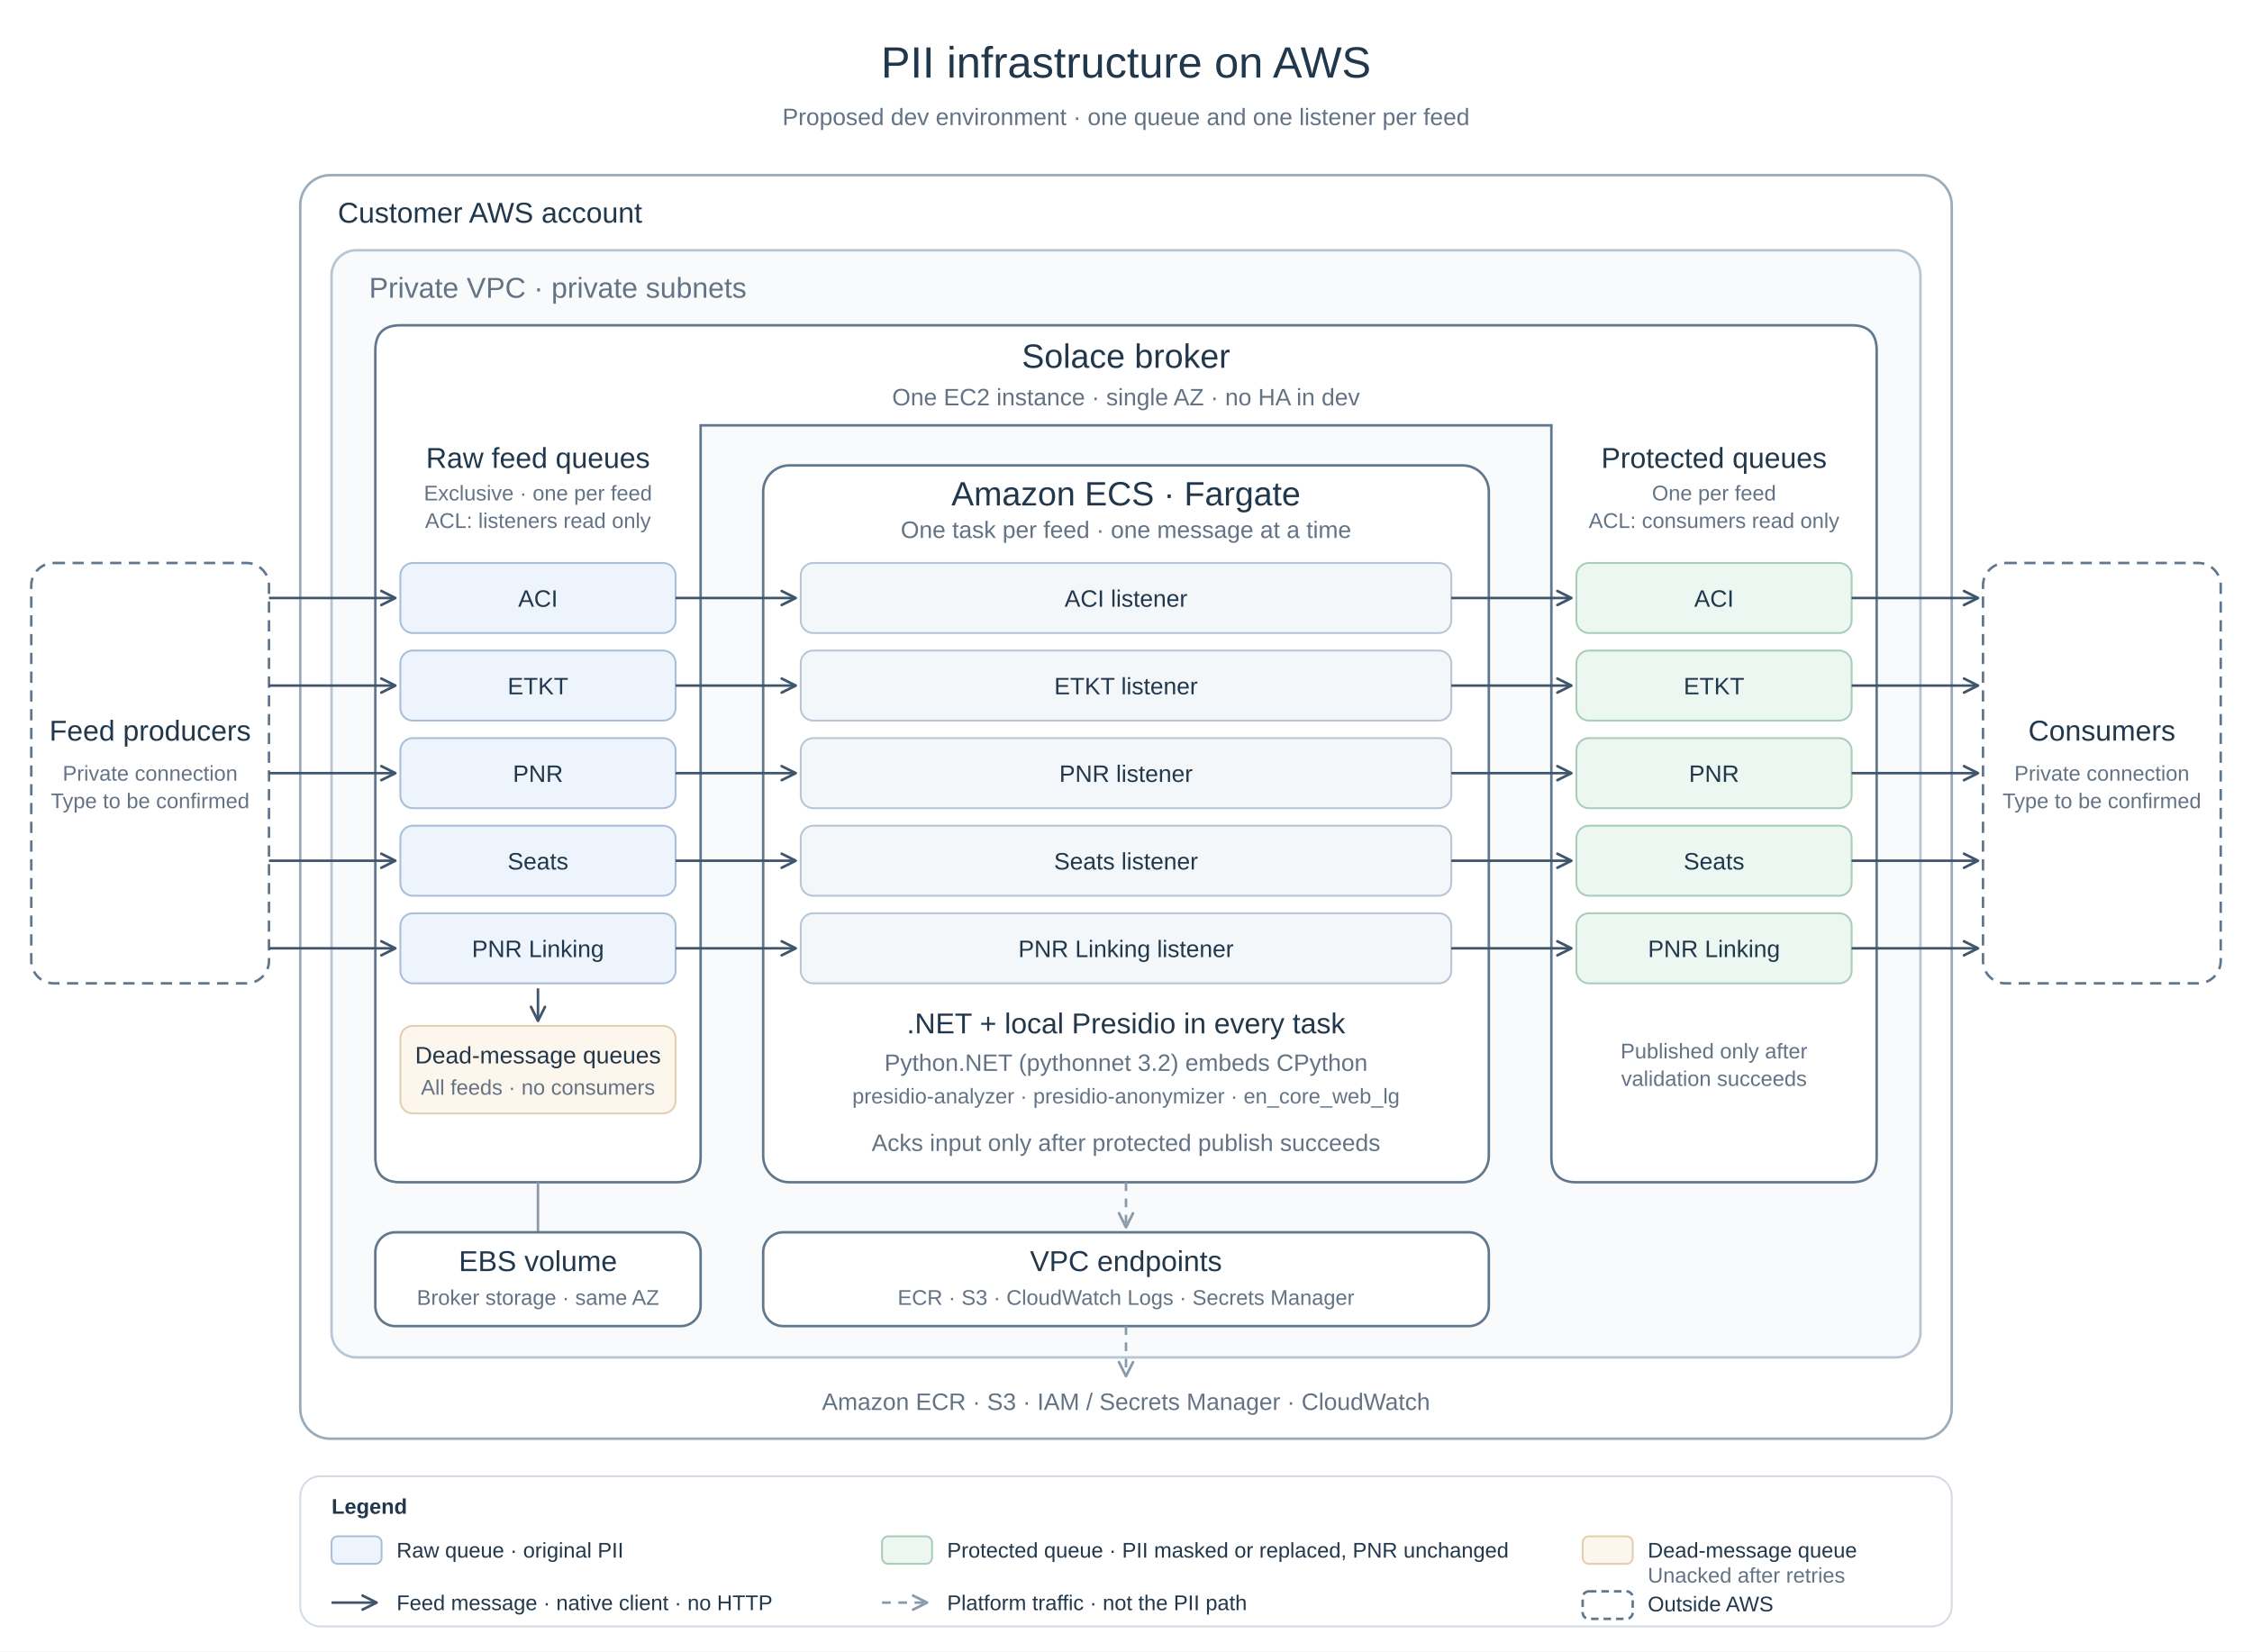
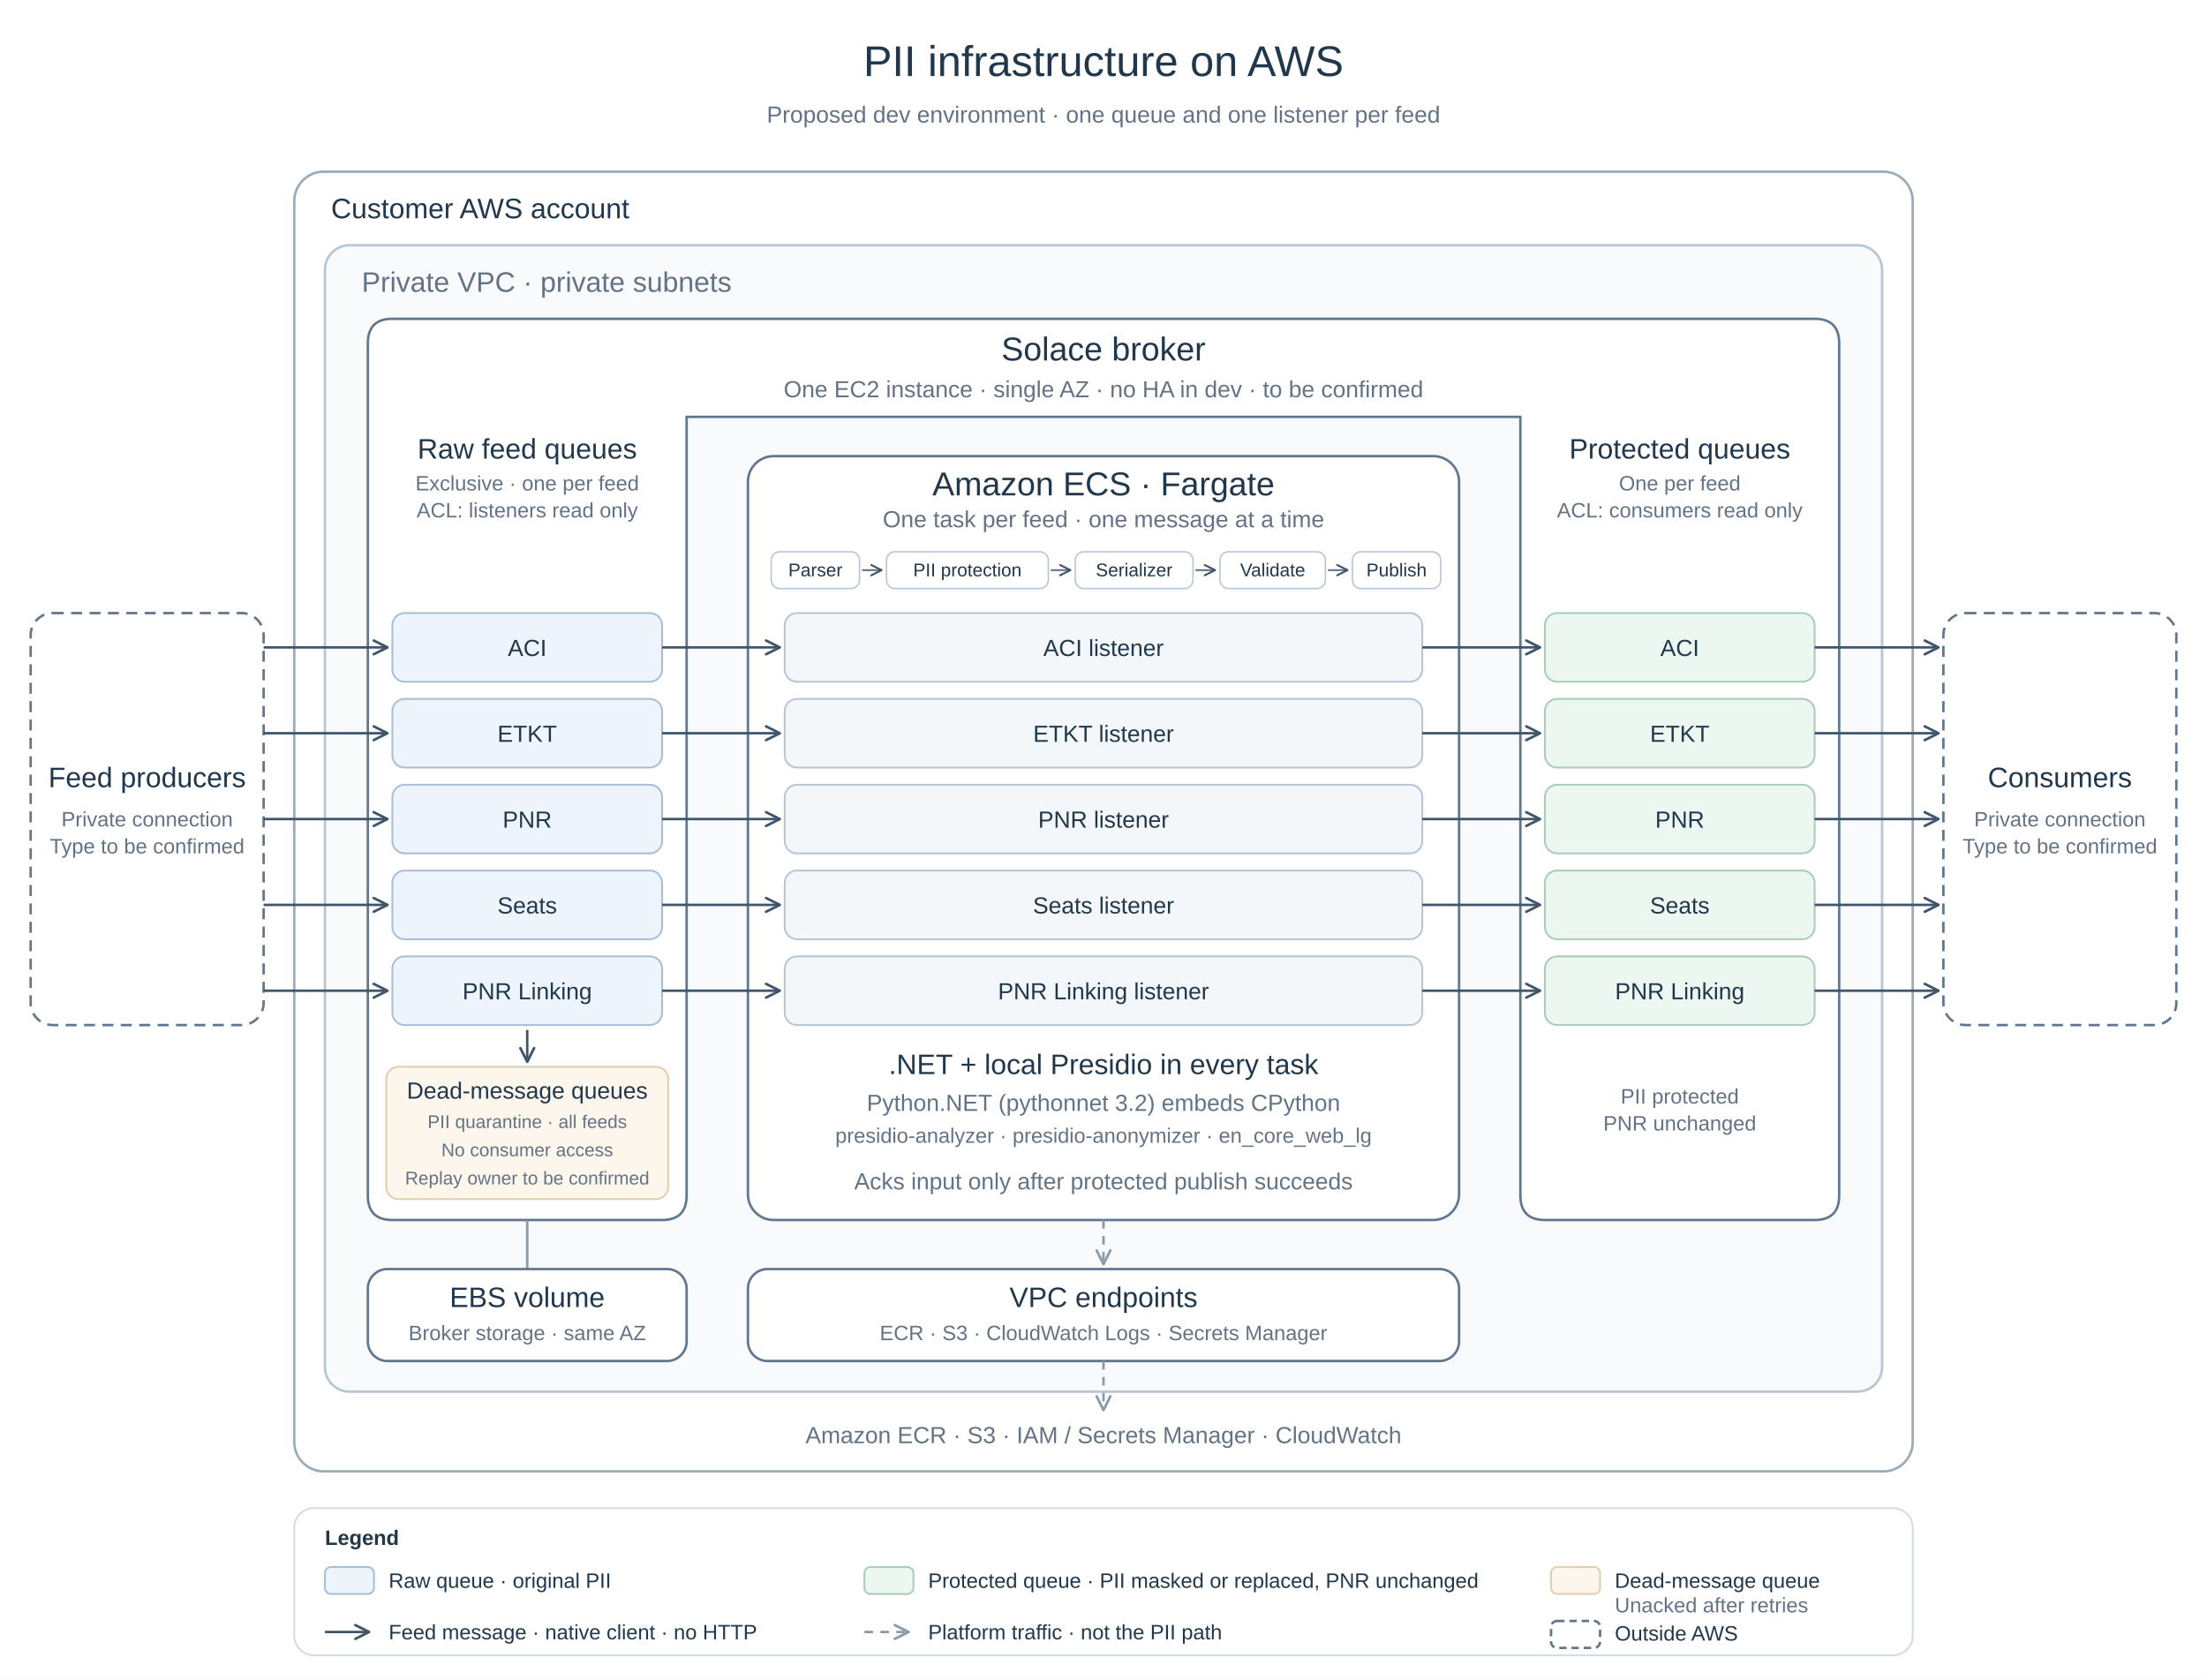
- <svg xmlns="http://www.w3.org/2000/svg" width="1800" height="1320" viewBox="0 0 1800 1320" role="img" aria-labelledby="title desc">
+ <svg xmlns="http://www.w3.org/2000/svg" width="1800" height="1370" viewBox="0 0 1800 1370" role="img" aria-labelledby="title desc">
  <defs>
    <marker id="arrow" viewBox="0 0 10 10" refX="9" refY="5" markerWidth="7" markerHeight="7" orient="auto-start-reverse">
      <path d="M1 1L9 5L1 9" fill="none" stroke="#3e556b" stroke-width="1.5" stroke-linecap="round" stroke-linejoin="round" />
    </marker>
    <marker id="arrowGrey" viewBox="0 0 10 10" refX="9" refY="5" markerWidth="7" markerHeight="7" orient="auto-start-reverse">
      <path d="M1 1L9 5L1 9" fill="none" stroke="#8a9aab" stroke-width="1.5" stroke-linecap="round" stroke-linejoin="round" />
    </marker>
    <style>
      text{font-family:Arial,Segoe UI,sans-serif;fill:#21374b;text-anchor:middle}
-       .muted{fill:#637385}.start{text-anchor:start}.title{font-size:35px}.heading{font-size:27px}.label{font-size:23px}.note{font-size:19px}.small{font-size:17px}
+       .muted{fill:#637385}.start{text-anchor:start}.title{font-size:35px}.heading{font-size:27px}.label{font-size:23px}.note{font-size:19px}.small{font-size:17px}.tiny{font-size:15px}
      .box{fill:white;stroke:#61778d;stroke-width:2}
      .raw{fill:#eef4fc;stroke:#a9bfd8;stroke-width:1.5}.protected{fill:#edf7f2;stroke:#a9cdb9;stroke-width:1.5}.dead{fill:#fdf6ec;stroke:#e2cfae;stroke-width:1.5}
-       .listener{fill:#f4f7fa;stroke:#b7c6d5;stroke-width:1.5}
+       .listener{fill:#f4f7fa;stroke:#b7c6d5;stroke-width:1.5}.stage{fill:white;stroke:#b7c6d5;stroke-width:1.2}
      .connection{fill:none;stroke:#3e556b;stroke-width:2;marker-end:url(#arrow)}
+       .step{fill:none;stroke:#637385;stroke-width:1.5;marker-end:url(#arrow)}
      .platform{fill:none;stroke:#8a9aab;stroke-width:2;stroke-dasharray:7 6;marker-end:url(#arrowGrey)}
      .attach{fill:none;stroke:#8a9aab;stroke-width:2}
      .external{fill:white;stroke:#61778d;stroke-width:2;stroke-dasharray:9 6}
    </style>
  </defs>
-   <rect width="1800" height="1320" fill="#ffffff" />
+   <rect width="1800" height="1370" fill="#ffffff" />
  <text x="900" y="62" class="title">PII infrastructure on AWS</text>
  <text x="900" y="100" class="note muted">Proposed dev environment · one queue and one listener per feed</text>
-   <rect x="240" y="140" width="1320" height="1010" rx="24" fill="#ffffff" stroke="#9aabba" stroke-width="2" />
+   <rect x="240" y="140" width="1320" height="1060" rx="24" fill="#ffffff" stroke="#9aabba" stroke-width="2" />
  <text x="270" y="178" class="label start">Customer AWS account</text>
-   <rect x="265" y="200" width="1270" height="885" rx="20" fill="#f8fafc" stroke="#b7c6d5" stroke-width="2" />
+   <rect x="265" y="200" width="1270" height="935" rx="20" fill="#f8fafc" stroke="#b7c6d5" stroke-width="2" />
  <text x="295" y="238" class="label muted start">Private VPC · private subnets</text>
-   <path d="M320 260H1480Q1500 260 1500 280V925Q1500 945 1480 945H1260Q1240 945 1240 925V340H560V925Q560 945 540 945H320Q300 945 300 925V280Q300 260 320 260Z" class="box" />
+   <path d="M320 260H1480Q1500 260 1500 280V975Q1500 995 1480 995H1260Q1240 995 1240 975V340H560V975Q560 995 540 995H320Q300 995 300 975V280Q300 260 320 260Z" class="box" />
  <text x="900" y="294" class="heading">Solace broker</text>
-   <text x="900" y="324" class="note muted">One EC2 instance · single AZ · no HA in dev</text>
+   <text x="900" y="324" class="note muted">One EC2 instance · single AZ · no HA in dev · to be confirmed</text>
  <text x="430" y="374" class="label">Raw feed queues</text>
  <text x="430" y="400" class="small muted">Exclusive · one per feed</text>
  <text x="430" y="422" class="small muted">ACL: listeners read only</text>
  <text x="1370" y="374" class="label">Protected queues</text>
  <text x="1370" y="400" class="small muted">One per feed</text>
  <text x="1370" y="422" class="small muted">ACL: consumers read only</text>
-   <rect x="610" y="372" width="580" height="573" rx="21" class="box" />
+   <rect x="610" y="372" width="580" height="623" rx="21" class="box" />
  <text x="900" y="404" class="heading">Amazon ECS · Fargate</text>
  <text x="900" y="430" class="note muted">One task per feed · one message at a time</text>
-   <rect x="25" y="450" width="190" height="336" rx="18" class="external" />
-   <text x="120" y="592" class="label">Feed producers</text>
-   <text x="120" y="624" class="small muted">Private connection</text>
-   <text x="120" y="646" class="small muted">Type to be confirmed</text>
-   <rect x="1585" y="450" width="190" height="336" rx="18" class="external" />
-   <text x="1680" y="592" class="label">Consumers</text>
-   <text x="1680" y="624" class="small muted">Private connection</text>
-   <text x="1680" y="646" class="small muted">Type to be confirmed</text>
+   <rect x="629" y="450" width="72" height="30" rx="7" class="stage" />
+   <text x="665" y="470" class="tiny">Parser</text>
+   <path d="M703 465H719" class="step" />
+   <rect x="723" y="450" width="132" height="30" rx="7" class="stage" />
+   <text x="789" y="470" class="tiny">PII protection</text>
+   <path d="M857 465H873" class="step" />
+   <rect x="877" y="450" width="96" height="30" rx="7" class="stage" />
+   <text x="925" y="470" class="tiny">Serializer</text>
+   <path d="M975 465H991" class="step" />
+   <rect x="995" y="450" width="86" height="30" rx="7" class="stage" />
+   <text x="1038" y="470" class="tiny">Validate</text>
+   <path d="M1083 465H1099" class="step" />
+   <rect x="1103" y="450" width="72" height="30" rx="7" class="stage" />
+   <text x="1139" y="470" class="tiny">Publish</text>
+   <rect x="25" y="500" width="190" height="336" rx="18" class="external" />
+   <text x="120" y="642" class="label">Feed producers</text>
+   <text x="120" y="674" class="small muted">Private connection</text>
+   <text x="120" y="696" class="small muted">Type to be confirmed</text>
+   <rect x="1585" y="500" width="190" height="336" rx="18" class="external" />
+   <text x="1680" y="642" class="label">Consumers</text>
+   <text x="1680" y="674" class="small muted">Private connection</text>
+   <text x="1680" y="696" class="small muted">Type to be confirmed</text>
  <g>
-     <rect x="320" y="450" width="220" height="56" rx="10" class="raw" />
-     <rect x="640" y="450" width="520" height="56" rx="10" class="listener" />
-     <rect x="1260" y="450" width="220" height="56" rx="10" class="protected" />
-     <text x="430" y="485" class="note">ACI</text>
-     <text x="900" y="485" class="note">ACI listener</text>
-     <text x="1370" y="485" class="note">ACI</text>
-     <path d="M215 478H316" class="connection" />
-     <path d="M540 478H636" class="connection" />
-     <path d="M1160 478H1256" class="connection" />
-     <path d="M1480 478H1581" class="connection" />
+     <rect x="320" y="500" width="220" height="56" rx="10" class="raw" />
+     <rect x="640" y="500" width="520" height="56" rx="10" class="listener" />
+     <rect x="1260" y="500" width="220" height="56" rx="10" class="protected" />
+     <text x="430" y="535" class="note">ACI</text>
+     <text x="900" y="535" class="note">ACI listener</text>
+     <text x="1370" y="535" class="note">ACI</text>
+     <path d="M215 528H316" class="connection" />
+     <path d="M540 528H636" class="connection" />
+     <path d="M1160 528H1256" class="connection" />
+     <path d="M1480 528H1581" class="connection" />
  </g>
  <g>
-     <rect x="320" y="520" width="220" height="56" rx="10" class="raw" />
-     <rect x="640" y="520" width="520" height="56" rx="10" class="listener" />
-     <rect x="1260" y="520" width="220" height="56" rx="10" class="protected" />
-     <text x="430" y="555" class="note">ETKT</text>
-     <text x="900" y="555" class="note">ETKT listener</text>
-     <text x="1370" y="555" class="note">ETKT</text>
-     <path d="M215 548H316" class="connection" />
-     <path d="M540 548H636" class="connection" />
-     <path d="M1160 548H1256" class="connection" />
-     <path d="M1480 548H1581" class="connection" />
+     <rect x="320" y="570" width="220" height="56" rx="10" class="raw" />
+     <rect x="640" y="570" width="520" height="56" rx="10" class="listener" />
+     <rect x="1260" y="570" width="220" height="56" rx="10" class="protected" />
+     <text x="430" y="605" class="note">ETKT</text>
+     <text x="900" y="605" class="note">ETKT listener</text>
+     <text x="1370" y="605" class="note">ETKT</text>
+     <path d="M215 598H316" class="connection" />
+     <path d="M540 598H636" class="connection" />
+     <path d="M1160 598H1256" class="connection" />
+     <path d="M1480 598H1581" class="connection" />
  </g>
  <g>
-     <rect x="320" y="590" width="220" height="56" rx="10" class="raw" />
-     <rect x="640" y="590" width="520" height="56" rx="10" class="listener" />
-     <rect x="1260" y="590" width="220" height="56" rx="10" class="protected" />
-     <text x="430" y="625" class="note">PNR</text>
-     <text x="900" y="625" class="note">PNR listener</text>
-     <text x="1370" y="625" class="note">PNR</text>
-     <path d="M215 618H316" class="connection" />
-     <path d="M540 618H636" class="connection" />
-     <path d="M1160 618H1256" class="connection" />
-     <path d="M1480 618H1581" class="connection" />
+     <rect x="320" y="640" width="220" height="56" rx="10" class="raw" />
+     <rect x="640" y="640" width="520" height="56" rx="10" class="listener" />
+     <rect x="1260" y="640" width="220" height="56" rx="10" class="protected" />
+     <text x="430" y="675" class="note">PNR</text>
+     <text x="900" y="675" class="note">PNR listener</text>
+     <text x="1370" y="675" class="note">PNR</text>
+     <path d="M215 668H316" class="connection" />
+     <path d="M540 668H636" class="connection" />
+     <path d="M1160 668H1256" class="connection" />
+     <path d="M1480 668H1581" class="connection" />
  </g>
  <g>
-     <rect x="320" y="660" width="220" height="56" rx="10" class="raw" />
-     <rect x="640" y="660" width="520" height="56" rx="10" class="listener" />
-     <rect x="1260" y="660" width="220" height="56" rx="10" class="protected" />
-     <text x="430" y="695" class="note">Seats</text>
-     <text x="900" y="695" class="note">Seats listener</text>
-     <text x="1370" y="695" class="note">Seats</text>
-     <path d="M215 688H316" class="connection" />
-     <path d="M540 688H636" class="connection" />
-     <path d="M1160 688H1256" class="connection" />
-     <path d="M1480 688H1581" class="connection" />
+     <rect x="320" y="710" width="220" height="56" rx="10" class="raw" />
+     <rect x="640" y="710" width="520" height="56" rx="10" class="listener" />
+     <rect x="1260" y="710" width="220" height="56" rx="10" class="protected" />
+     <text x="430" y="745" class="note">Seats</text>
+     <text x="900" y="745" class="note">Seats listener</text>
+     <text x="1370" y="745" class="note">Seats</text>
+     <path d="M215 738H316" class="connection" />
+     <path d="M540 738H636" class="connection" />
+     <path d="M1160 738H1256" class="connection" />
+     <path d="M1480 738H1581" class="connection" />
  </g>
  <g>
-     <rect x="320" y="730" width="220" height="56" rx="10" class="raw" />
-     <rect x="640" y="730" width="520" height="56" rx="10" class="listener" />
-     <rect x="1260" y="730" width="220" height="56" rx="10" class="protected" />
-     <text x="430" y="765" class="note">PNR Linking</text>
-     <text x="900" y="765" class="note">PNR Linking listener</text>
-     <text x="1370" y="765" class="note">PNR Linking</text>
-     <path d="M215 758H316" class="connection" />
-     <path d="M540 758H636" class="connection" />
-     <path d="M1160 758H1256" class="connection" />
-     <path d="M1480 758H1581" class="connection" />
+     <rect x="320" y="780" width="220" height="56" rx="10" class="raw" />
+     <rect x="640" y="780" width="520" height="56" rx="10" class="listener" />
+     <rect x="1260" y="780" width="220" height="56" rx="10" class="protected" />
+     <text x="430" y="815" class="note">PNR Linking</text>
+     <text x="900" y="815" class="note">PNR Linking listener</text>
+     <text x="1370" y="815" class="note">PNR Linking</text>
+     <path d="M215 808H316" class="connection" />
+     <path d="M540 808H636" class="connection" />
+     <path d="M1160 808H1256" class="connection" />
+     <path d="M1480 808H1581" class="connection" />
  </g>
-   <path d="M430 790V816" class="connection" />
-   <rect x="320" y="820" width="220" height="70" rx="10" class="dead" />
-   <text x="430" y="850" class="note">Dead-message queues</text>
-   <text x="430" y="875" class="small muted">All feeds · no consumers</text>
-   <text x="1370" y="846" class="small muted">Published only after</text>
-   <text x="1370" y="868" class="small muted">validation succeeds</text>
-   <text x="900" y="826" class="label">.NET + local Presidio in every task</text>
-   <text x="900" y="856" class="note muted">Python.NET (pythonnet 3.2) embeds CPython</text>
-   <text x="900" y="882" class="small muted">presidio-analyzer · presidio-anonymizer · en_core_web_lg</text>
-   <text x="900" y="920" class="note muted">Acks input only after protected publish succeeds</text>
-   <path d="M430 945V985" class="attach" />
-   <rect x="300" y="985" width="260" height="75" rx="16" class="box" />
-   <text x="430" y="1016" class="label">EBS volume</text>
-   <text x="430" y="1043" class="small muted">Broker storage · same AZ</text>
-   <path d="M900 945V981" class="platform" />
-   <rect x="610" y="985" width="580" height="75" rx="16" class="box" />
-   <text x="900" y="1016" class="label">VPC endpoints</text>
-   <text x="900" y="1043" class="small muted">ECR · S3 · CloudWatch Logs · Secrets Manager</text>
-   <path d="M900 1060V1100" class="platform" />
-   <text x="900" y="1127" class="note muted">Amazon ECR     ·     S3     ·     IAM / Secrets Manager     ·     CloudWatch</text>
-   <rect x="240" y="1180" width="1320" height="120" rx="16" fill="#ffffff" stroke="#d3dce5" stroke-width="1.5" />
-   <text x="265" y="1210" class="small start" style="font-weight:bold">Legend</text>
-   <rect x="265" y="1228" width="40" height="22" rx="5" class="raw" />
-   <text x="317" y="1245" class="small start">Raw queue · original PII</text>
-   <rect x="705" y="1228" width="40" height="22" rx="5" class="protected" />
-   <text x="757" y="1245" class="small start">Protected queue · PII masked or replaced, PNR unchanged</text>
-   <rect x="1265" y="1228" width="40" height="22" rx="5" class="dead" />
-   <text x="1317" y="1245" class="small start">Dead-message queue</text>
-   <text x="1317" y="1265" class="small muted start">Unacked after retries</text>
-   <path d="M265 1281H301" class="connection" />
-   <text x="317" y="1287" class="small start">Feed message · native client · no HTTP</text>
-   <path d="M705 1281H741" class="platform" />
-   <text x="757" y="1287" class="small start">Platform traffic · not the PII path</text>
-   <rect x="1265" y="1272" width="40" height="22" rx="5" class="external" style="stroke-dasharray:6 4" />
-   <text x="1317" y="1288" class="small start">Outside AWS</text>
+   <path d="M430 840V866" class="connection" />
+   <rect x="315" y="870" width="230" height="108" rx="10" class="dead" />
+   <text x="430" y="896" class="note">Dead-message queues</text>
+   <text x="430" y="920" class="tiny muted">PII quarantine · all feeds</text>
+   <text x="430" y="943" class="tiny muted">No consumer access</text>
+   <text x="430" y="966" class="tiny muted">Replay owner to be confirmed</text>
+   <text x="1370" y="900" class="small muted">PII protected</text>
+   <text x="1370" y="922" class="small muted">PNR unchanged</text>
+   <text x="900" y="876" class="label">.NET + local Presidio in every task</text>
+   <text x="900" y="906" class="note muted">Python.NET (pythonnet 3.2) embeds CPython</text>
+   <text x="900" y="932" class="small muted">presidio-analyzer · presidio-anonymizer · en_core_web_lg</text>
+   <text x="900" y="970" class="note muted">Acks input only after protected publish succeeds</text>
+   <path d="M430 995V1035" class="attach" />
+   <rect x="300" y="1035" width="260" height="75" rx="16" class="box" />
+   <text x="430" y="1066" class="label">EBS volume</text>
+   <text x="430" y="1093" class="small muted">Broker storage · same AZ</text>
+   <path d="M900 995V1031" class="platform" />
+   <rect x="610" y="1035" width="580" height="75" rx="16" class="box" />
+   <text x="900" y="1066" class="label">VPC endpoints</text>
+   <text x="900" y="1093" class="small muted">ECR · S3 · CloudWatch Logs · Secrets Manager</text>
+   <path d="M900 1110V1150" class="platform" />
+   <text x="900" y="1177" class="note muted">Amazon ECR     ·     S3     ·     IAM / Secrets Manager     ·     CloudWatch</text>
+   <rect x="240" y="1230" width="1320" height="120" rx="16" fill="#ffffff" stroke="#d3dce5" stroke-width="1.5" />
+   <text x="265" y="1260" class="small start" style="font-weight:bold">Legend</text>
+   <rect x="265" y="1278" width="40" height="22" rx="5" class="raw" />
+   <text x="317" y="1295" class="small start">Raw queue · original PII</text>
+   <rect x="705" y="1278" width="40" height="22" rx="5" class="protected" />
+   <text x="757" y="1295" class="small start">Protected queue · PII masked or replaced, PNR unchanged</text>
+   <rect x="1265" y="1278" width="40" height="22" rx="5" class="dead" />
+   <text x="1317" y="1295" class="small start">Dead-message queue</text>
+   <text x="1317" y="1315" class="small muted start">Unacked after retries</text>
+   <path d="M265 1331H301" class="connection" />
+   <text x="317" y="1337" class="small start">Feed message · native client · no HTTP</text>
+   <path d="M705 1331H741" class="platform" />
+   <text x="757" y="1337" class="small start">Platform traffic · not the PII path</text>
+   <rect x="1265" y="1322" width="40" height="22" rx="5" class="external" style="stroke-dasharray:6 4" />
+   <text x="1317" y="1338" class="small start">Outside AWS</text>
</svg>
